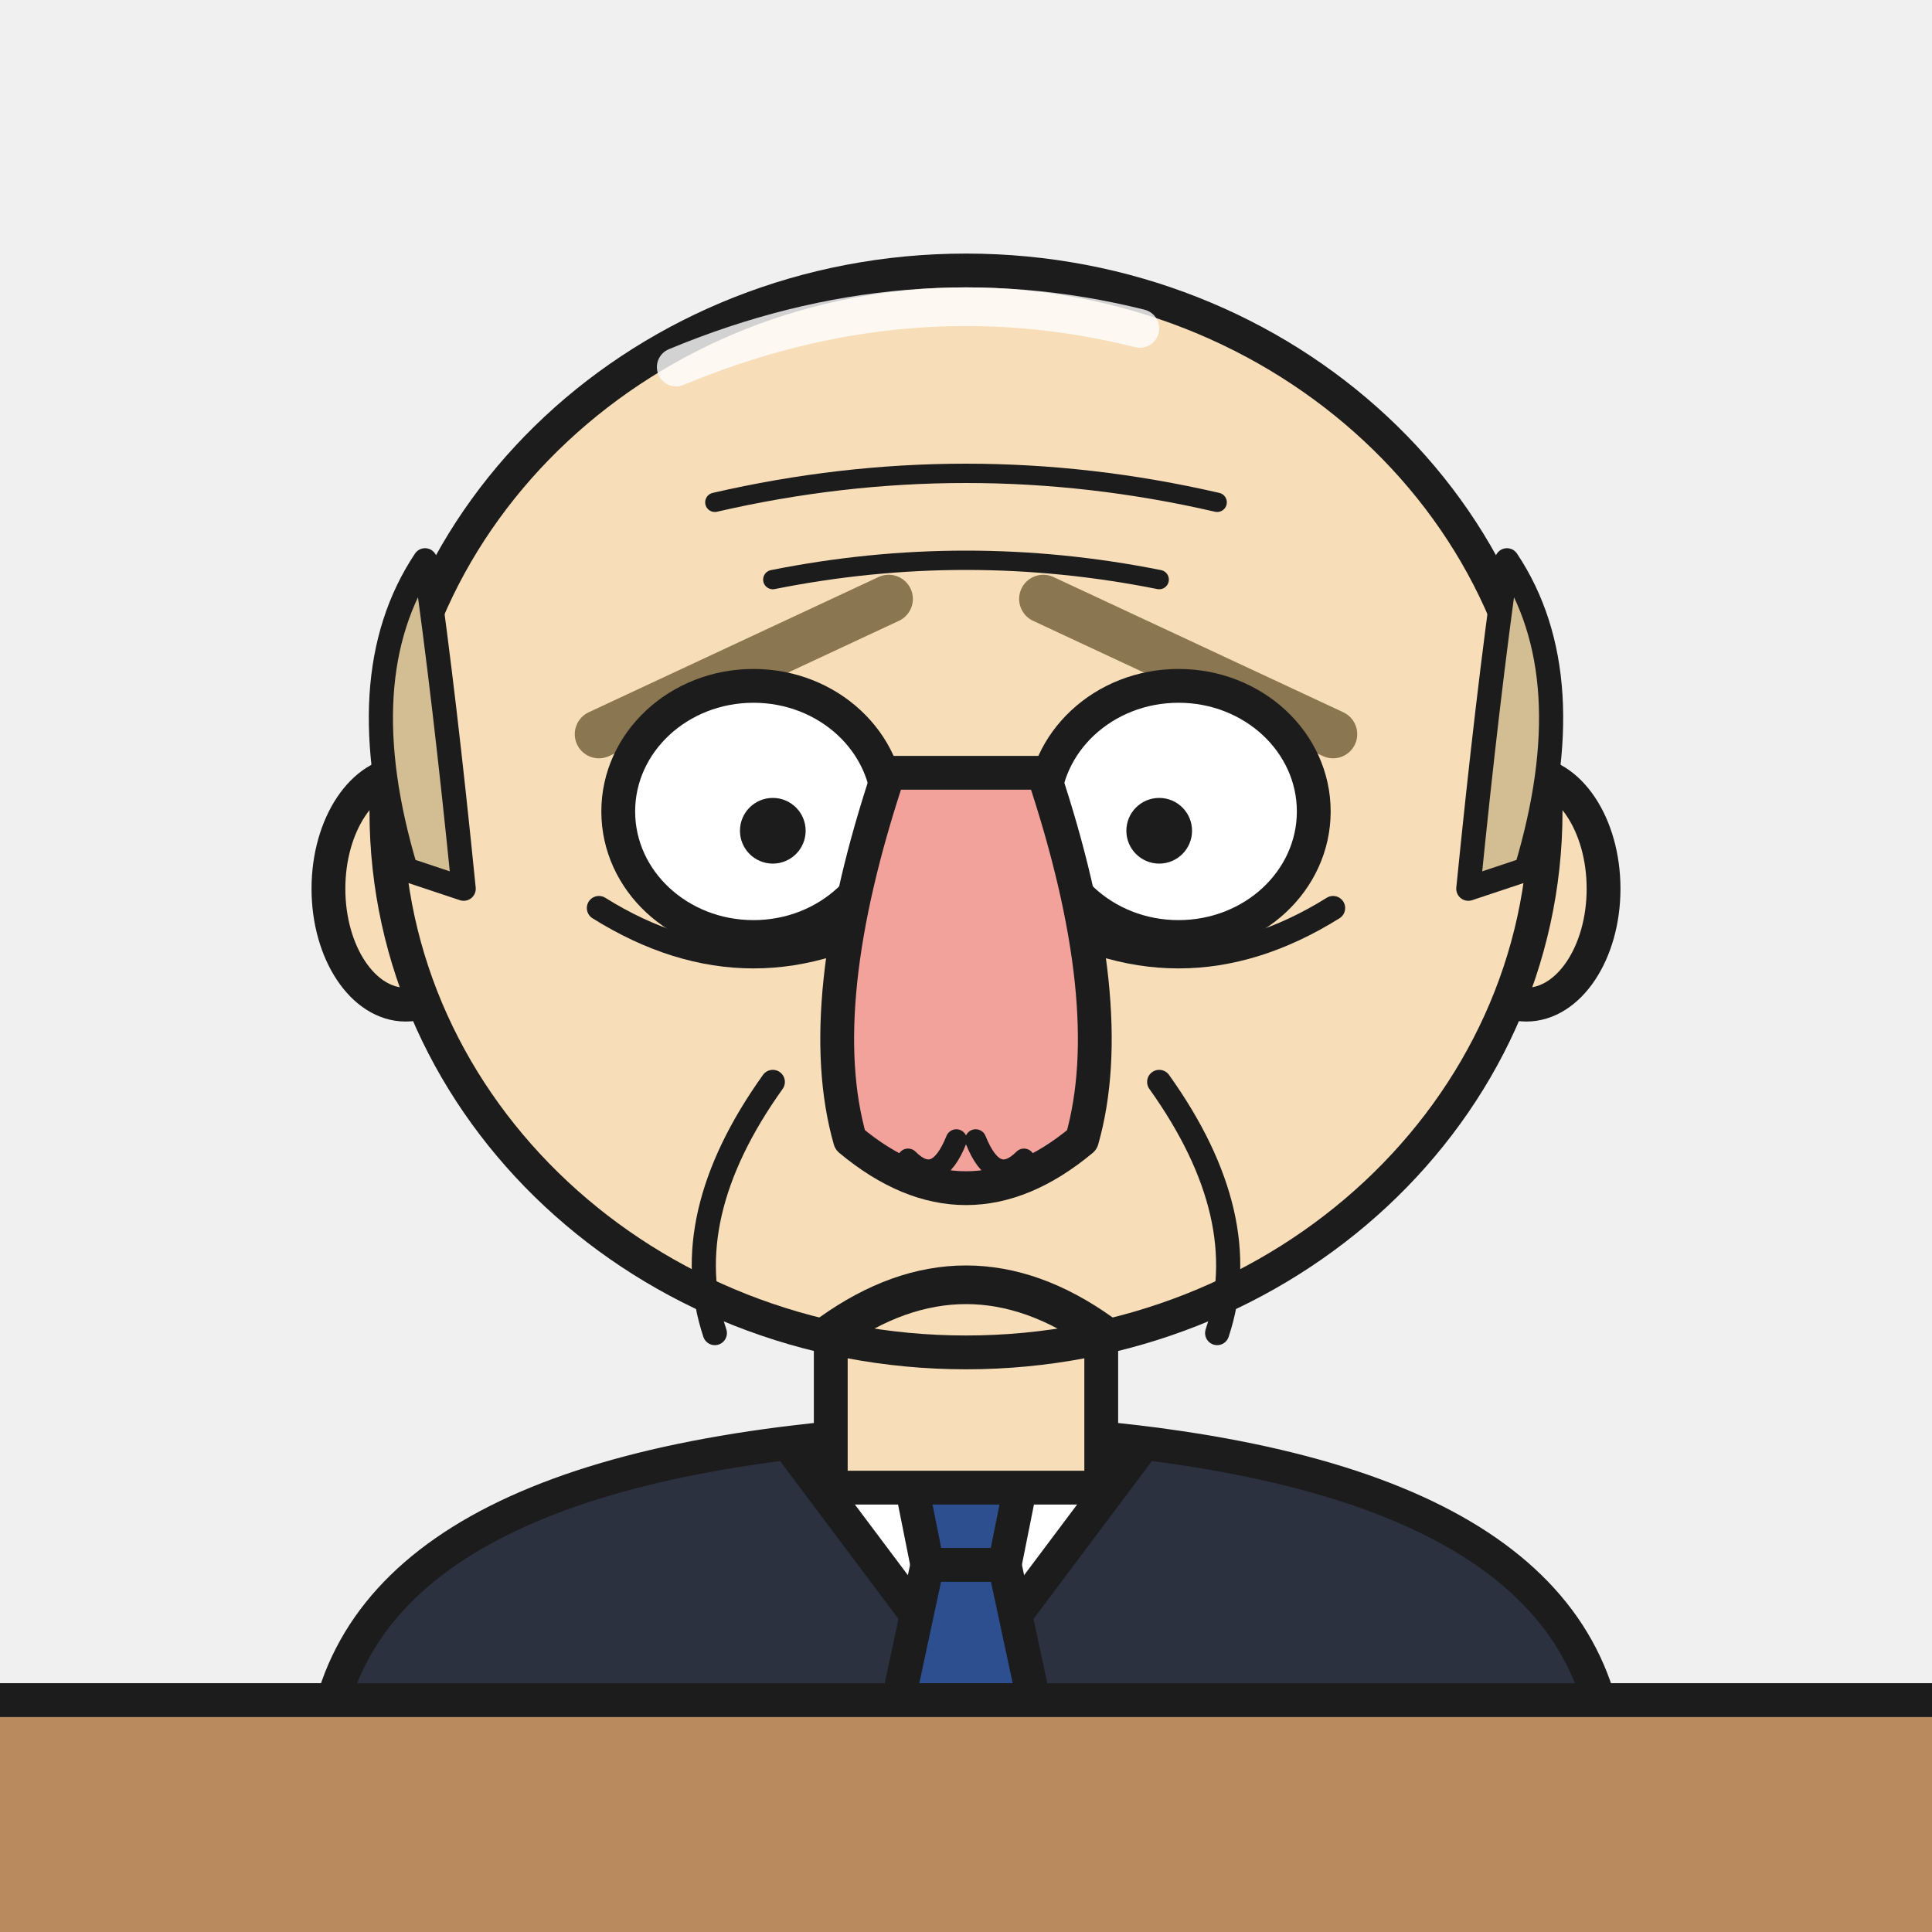
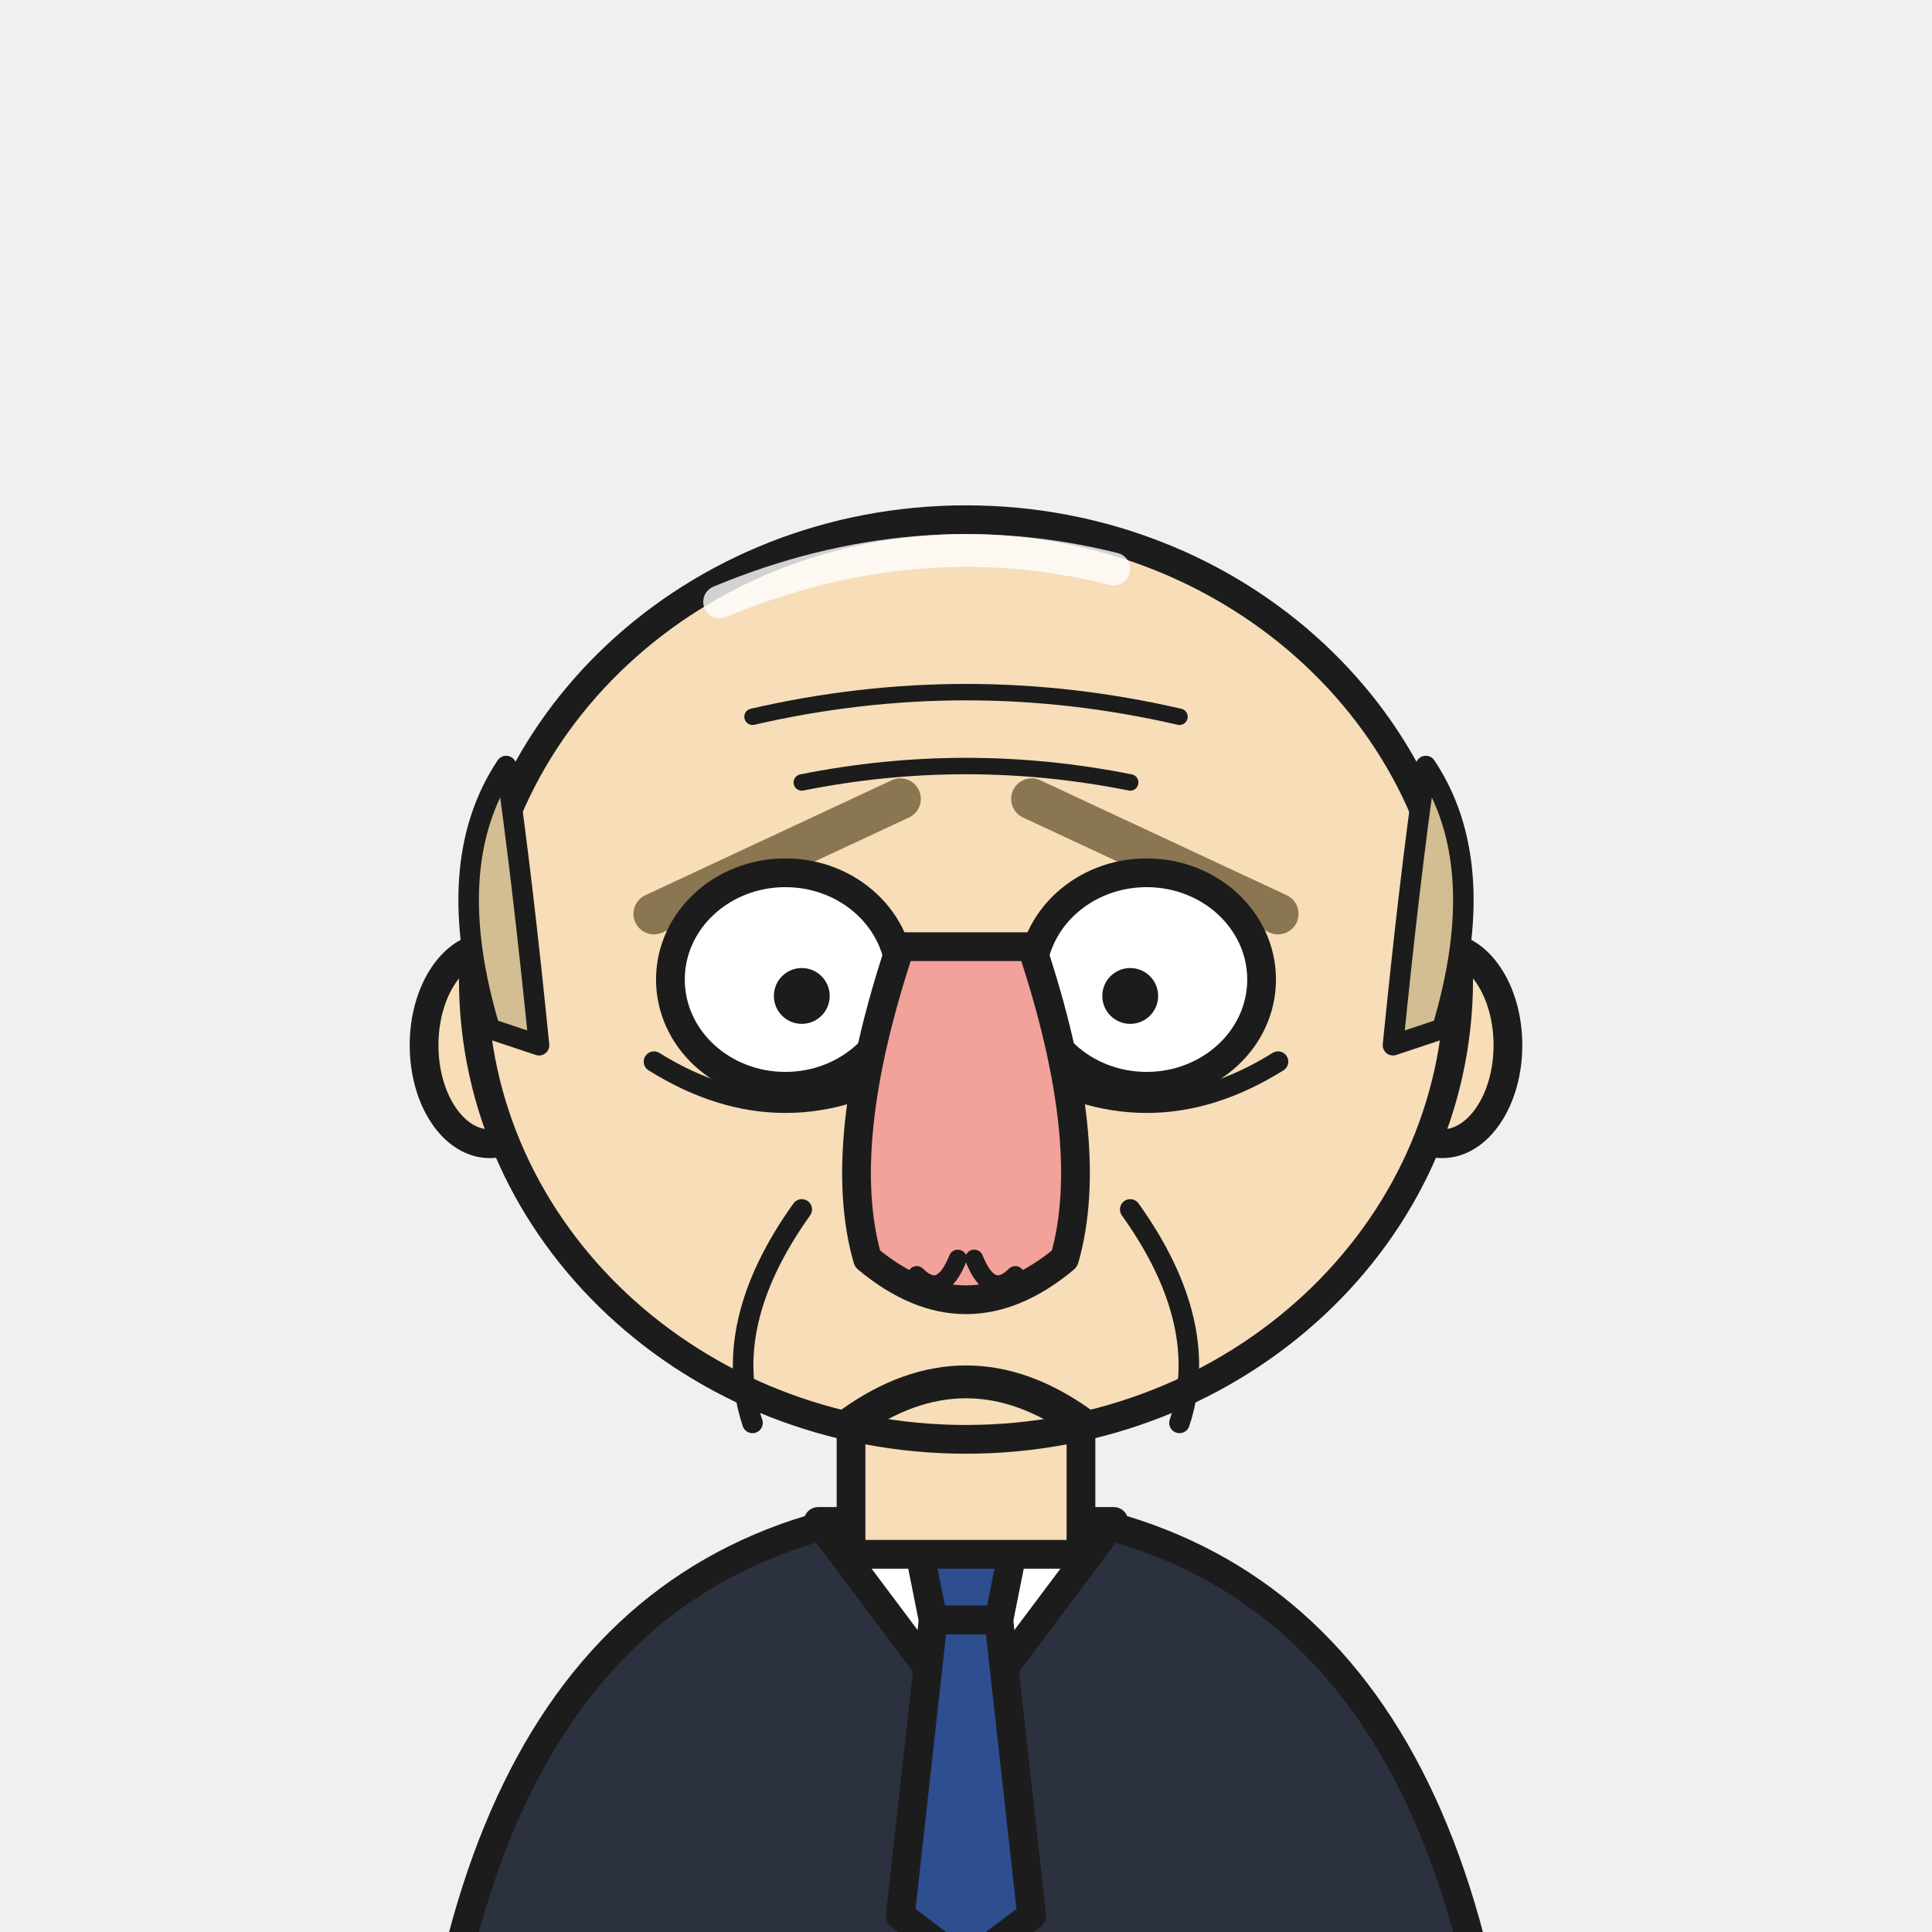
<svg xmlns="http://www.w3.org/2000/svg" viewBox="0 0 200 200" role="img" aria-label="Caricature of Vladimir Putin">
  <g stroke="#1c1c1c" stroke-width="3.5" stroke-linejoin="round" stroke-linecap="round">
-     <rect x="-4" y="176" width="208" height="40" fill="#B98A5E" />
-     <path d="M34 178 Q40 150 100 148 Q160 150 166 178 Z" fill="#2C3140" />
-     <path d="M82 150 L100 174 L118 150 Z" fill="#FFFFFF" />
-     <path d="M94 152 L106 152 L104 162 L96 162 Z" fill="#2D4E8F" />
-     <path d="M96 162 L104 162 L107 176 L93 176 Z" fill="#2D4E8F" />
-     <rect x="-4" y="176" width="208" height="40" fill="#B98A5E" />
-     <path d="M86 128 L114 128 L114 154 L86 154 Z" fill="#F7DDB8" />
-     <ellipse cx="42" cy="92" rx="8" ry="12" fill="#F7DDB8" />
-     <ellipse cx="158" cy="92" rx="8" ry="12" fill="#F7DDB8" />
-     <ellipse cx="100" cy="84" rx="60" ry="56" fill="#F7DDB8" />
-     <path d="M42 90 Q36 70 44 58 Q46 72 48 92 Z" fill="#D2BE92" stroke-width="2.5" />
-     <path d="M158 90 Q164 70 156 58 Q154 72 152 92 Z" fill="#D2BE92" stroke-width="2.5" />
-     <path d="M70 38 Q94 28 118 34" fill="none" stroke="#FFFFFF" stroke-width="4" opacity="0.8" />
-     <path d="M74 52 Q100 46 126 52 M80 60 Q100 56 120 60" fill="none" stroke-width="2" />
-     <path d="M62 76 L92 62" stroke="#8A7650" stroke-width="5" />
-     <path d="M108 62 L138 76" stroke="#8A7650" stroke-width="5" />
-     <ellipse cx="78" cy="84" rx="14" ry="13" fill="#FFFFFF" />
-     <ellipse cx="122" cy="84" rx="14" ry="13" fill="#FFFFFF" />
-     <circle cx="80" cy="86" r="3.4" fill="#1c1c1c" stroke="none" />
-     <circle cx="120" cy="86" r="3.4" fill="#1c1c1c" stroke="none" />
-     <path d="M62 94 Q78 104 94 94 M106 94 Q122 104 138 94" fill="none" stroke-width="2.5" />
-     <path d="M92 80 Q84 104 88 118 Q100 128 112 118 Q116 104 108 80 Z" fill="#F2A29B" />
-     <path d="M94 120 Q97 123 99 118 M101 118 Q103 123 106 120" fill="none" stroke-width="2.2" />
-     <path d="M80 112 Q70 126 74 138 M120 112 Q130 126 126 138" fill="none" stroke-width="2.5" />
-     <path d="M86 138 Q100 128 114 138" fill="none" stroke-width="4" />
+     <g transform="translate(100 200) scale(0.85) translate(-100 -200)">
+       <path d="M34 230 Q40 150 100 148 Q160 150 166 230 Z" fill="#2C3140" />
+       <path d="M82 150 L100 174 L118 150 Z" fill="#FFFFFF" />
+       <path d="M94 152 L106 152 L104 162 L96 162 Z" fill="#2D4E8F" />
+       <path d="M96 162 L104 162 L108 198 L100 204 L92 198 Z" fill="#2D4E8F" />
+       <path d="M86 128 L114 128 L114 154 L86 154 Z" fill="#F7DDB8" />
+       <ellipse cx="42" cy="92" rx="8" ry="12" fill="#F7DDB8" />
+       <ellipse cx="158" cy="92" rx="8" ry="12" fill="#F7DDB8" />
+       <ellipse cx="100" cy="84" rx="60" ry="56" fill="#F7DDB8" />
+       <path d="M42 90 Q36 70 44 58 Q46 72 48 92 Z" fill="#D2BE92" stroke-width="2.5" />
+       <path d="M158 90 Q164 70 156 58 Q154 72 152 92 Z" fill="#D2BE92" stroke-width="2.5" />
+       <path d="M70 38 Q94 28 118 34" fill="none" stroke="#FFFFFF" stroke-width="4" opacity="0.8" />
+       <path d="M74 52 Q100 46 126 52 M80 60 Q100 56 120 60" fill="none" stroke-width="2" />
+       <path d="M62 76 L92 62" stroke="#8A7650" stroke-width="5" />
+       <path d="M108 62 L138 76" stroke="#8A7650" stroke-width="5" />
+       <ellipse cx="78" cy="84" rx="14" ry="13" fill="#FFFFFF" />
+       <ellipse cx="122" cy="84" rx="14" ry="13" fill="#FFFFFF" />
+       <circle cx="80" cy="86" r="3.4" fill="#1c1c1c" stroke="none" />
+       <circle cx="120" cy="86" r="3.4" fill="#1c1c1c" stroke="none" />
+       <path d="M62 94 Q78 104 94 94 M106 94 Q122 104 138 94" fill="none" stroke-width="2.5" />
+       <path d="M92 80 Q84 104 88 118 Q100 128 112 118 Q116 104 108 80 Z" fill="#F2A29B" />
+       <path d="M94 120 Q97 123 99 118 M101 118 Q103 123 106 120" fill="none" stroke-width="2.2" />
+       <path d="M80 112 Q70 126 74 138 M120 112 Q130 126 126 138" fill="none" stroke-width="2.5" />
+       <path d="M86 138 Q100 128 114 138" fill="none" stroke-width="4" />
+     </g>
  </g>
</svg>
